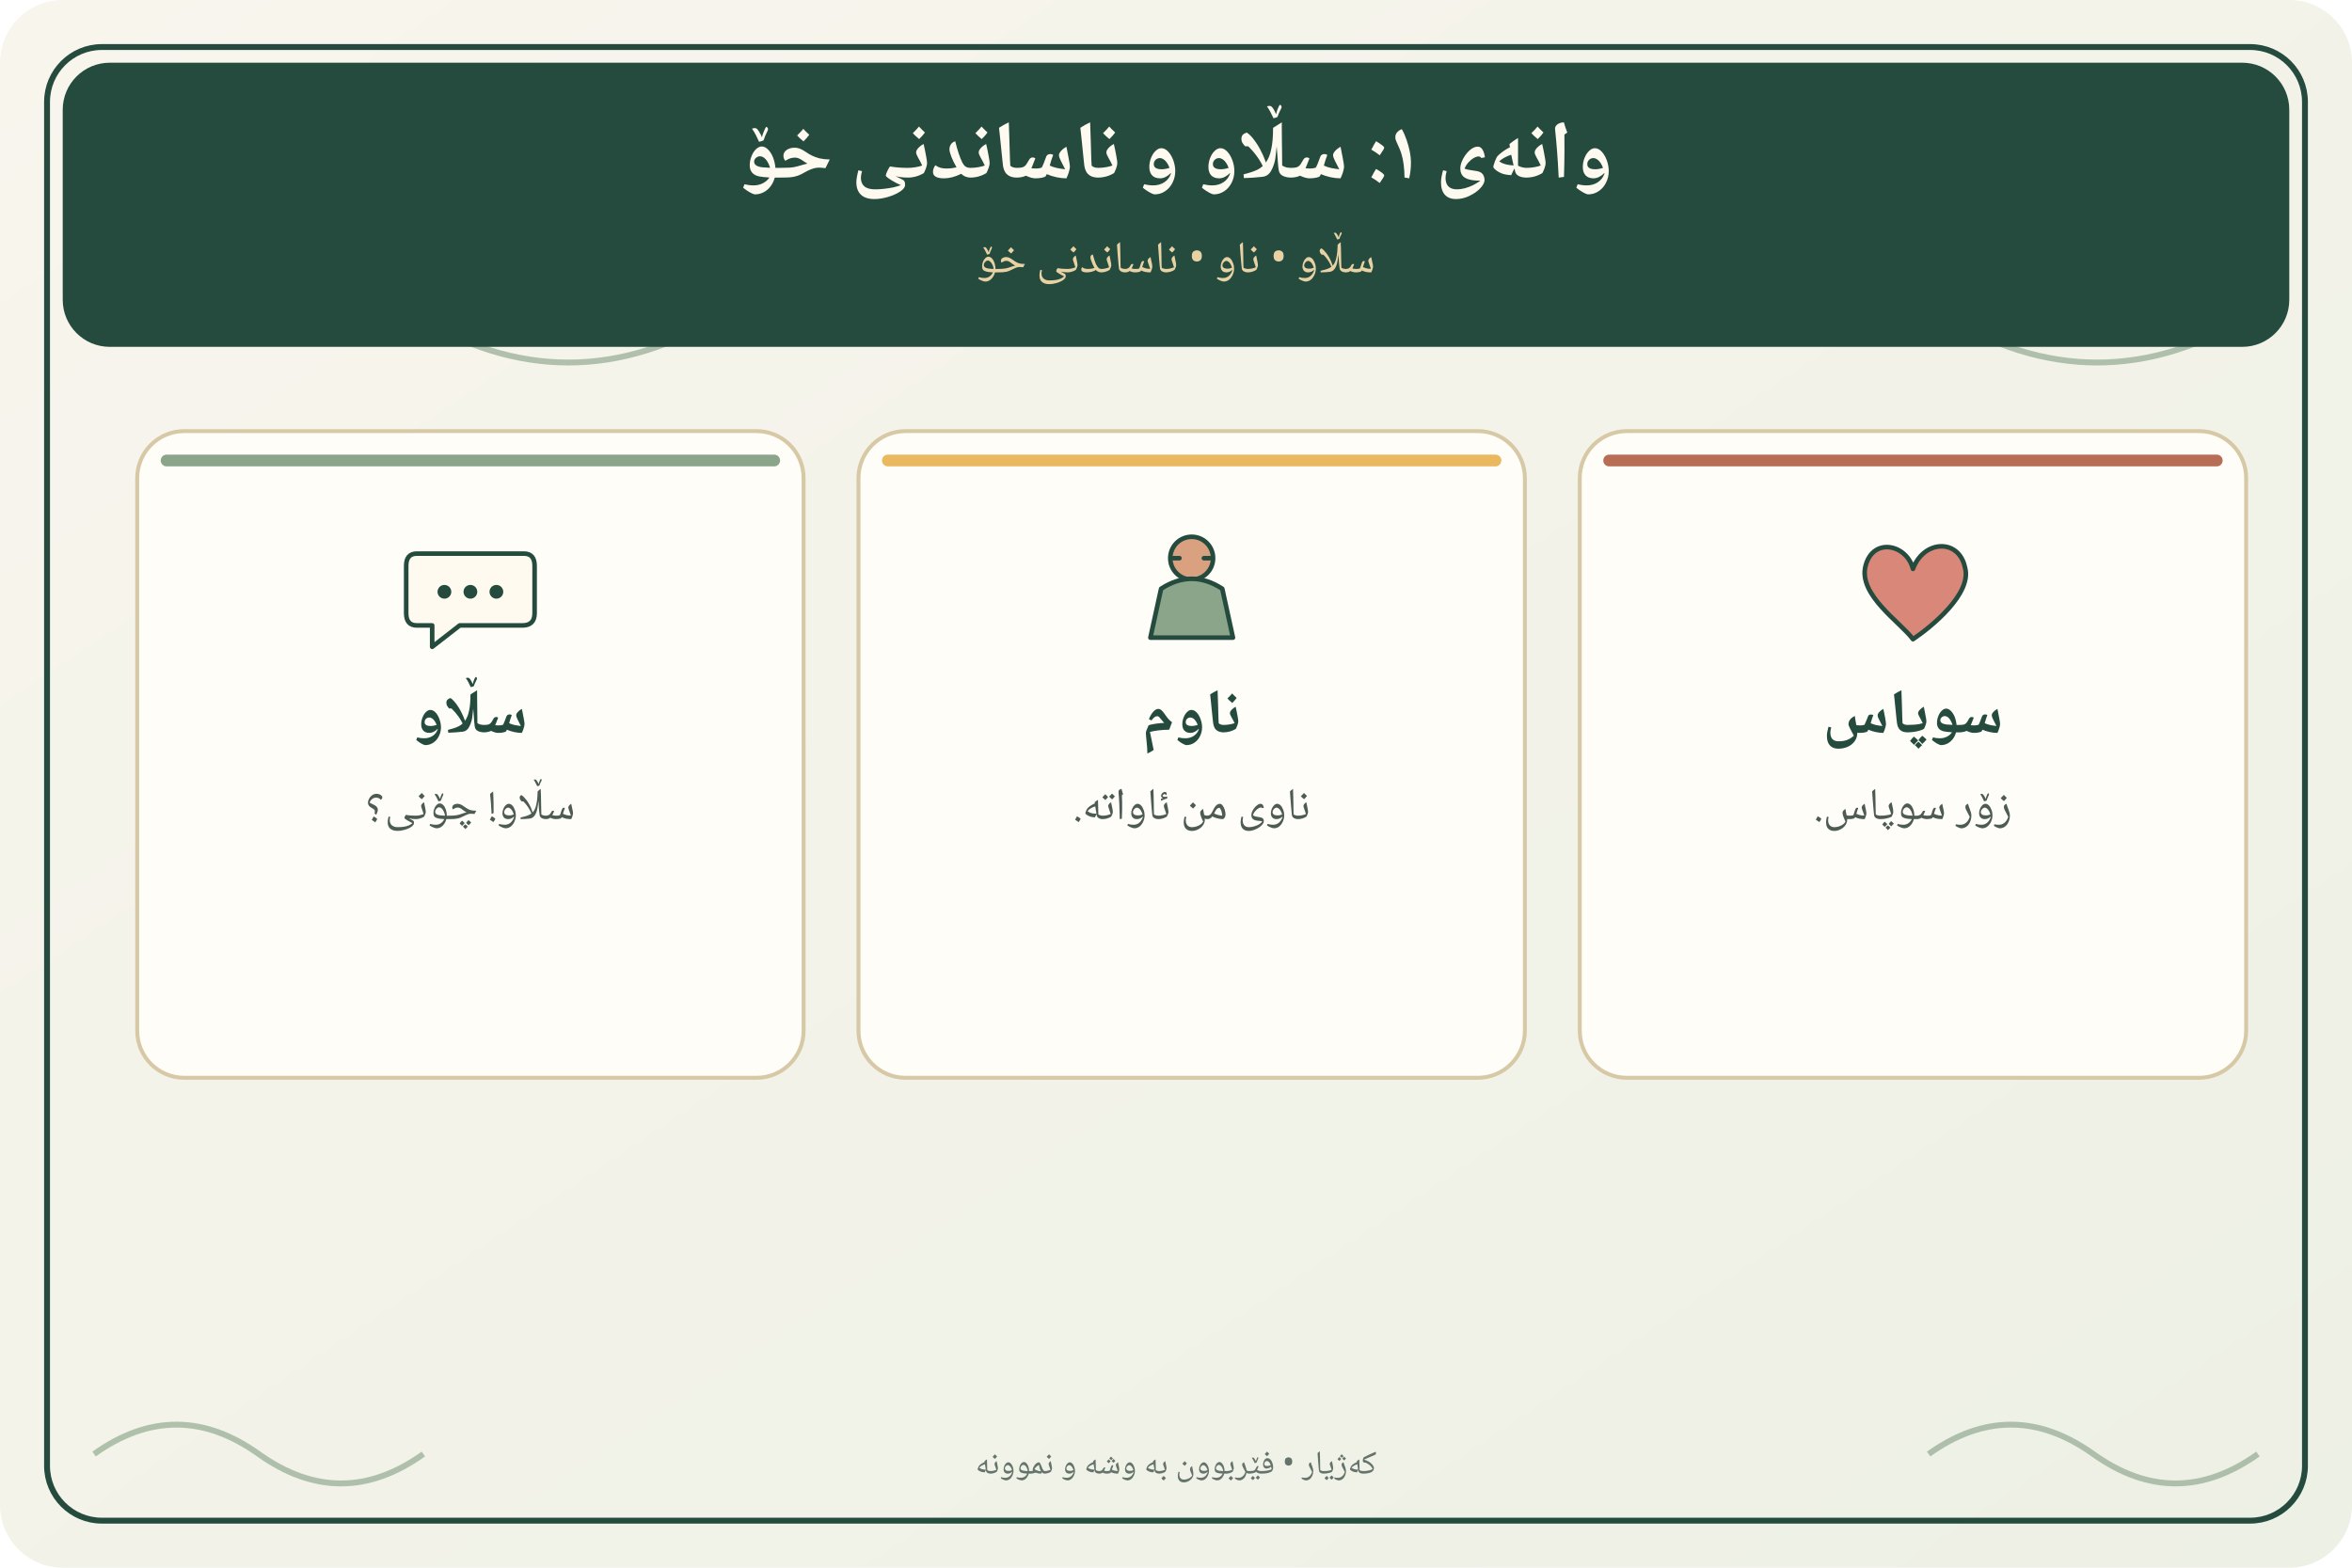
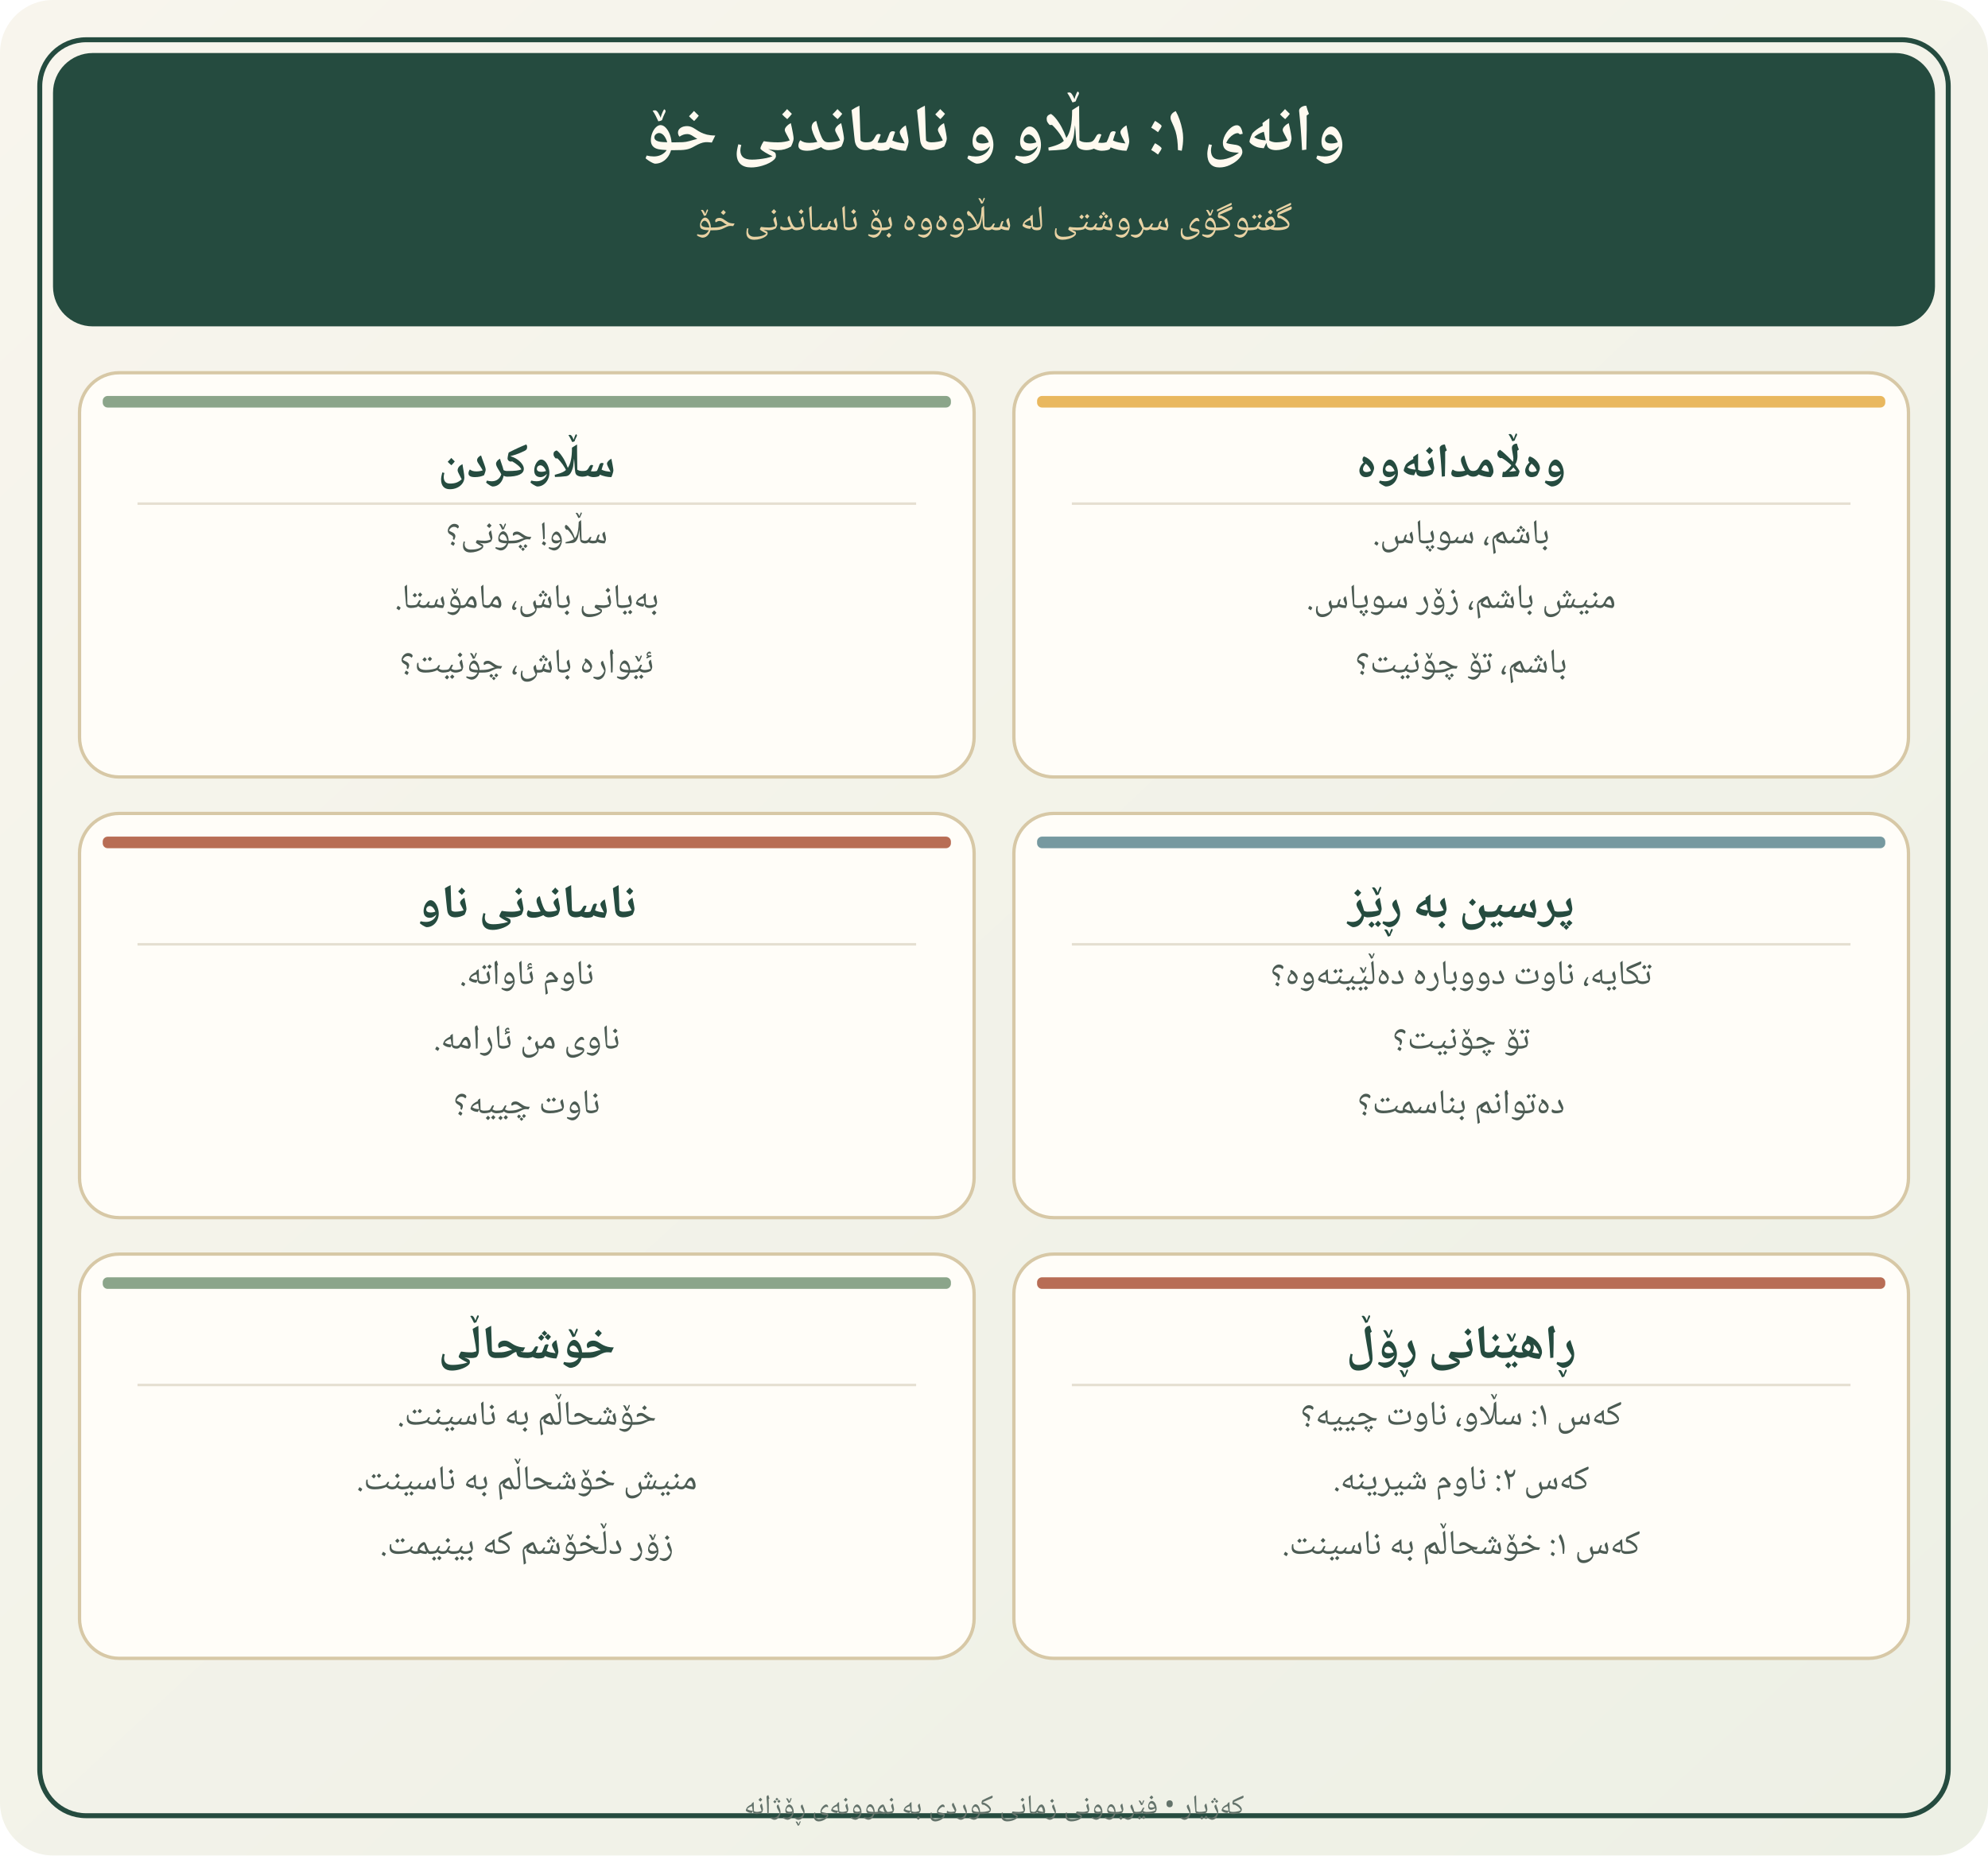
- <svg xmlns="http://www.w3.org/2000/svg" width="1200" height="800" viewBox="0 0 1200 800" role="img" aria-label="وانەی ١: سڵاو و ناساندنی خۆ">
+ <svg xmlns="http://www.w3.org/2000/svg" width="1200" height="1120" viewBox="0 0 1200 1120" role="img" aria-label="وانەی ١: سڵاو و ناساندنی خۆ">
  <defs>
    <linearGradient id="bg" x1="0" y1="0" x2="1" y2="1">
      <stop offset="0" stop-color="#f8f5ed" />
      <stop offset="1" stop-color="#edf0e5" />
    </linearGradient>
  </defs>
-   <rect width="1200" height="800" rx="32" fill="url(#bg)" />
-   <rect x="24" y="24" width="1152" height="752" rx="28" fill="none" stroke="#254b3f" stroke-width="3" />
-   <path d="M50 160 Q130 110 210 160 T370 160" fill="none" stroke="#8ba58a" stroke-width="3" opacity=".65" />
-   <path d="M830 160 Q910 110 990 160 T1150 160" fill="none" stroke="#8ba58a" stroke-width="3" opacity=".65" />
-   <rect x="32" y="32" width="1136" height="145" rx="24" fill="#254b3f" />
-   <text x="600" y="91" text-anchor="middle" direction="rtl" unicode-bidi="plaintext" font-family="Noto Naskh Arabic, Noto Sans Arabic, sans-serif" font-size="42" font-weight="700" fill="#fffaf0">وانەی ١: سڵاو و ناساندنی خۆ</text>
-   <text x="600" y="139" text-anchor="middle" direction="rtl" unicode-bidi="plaintext" font-family="Noto Naskh Arabic, Noto Sans Arabic, sans-serif" font-size="23" fill="#e8d2a4">سڵاو • ناو • ناساندنی خۆ</text>
+   <rect width="1200" height="1120" rx="32" fill="url(#bg)" />
+   <rect x="24" y="24" width="1152" height="1072" rx="28" fill="none" stroke="#254b3f" stroke-width="3" />
+   <rect x="32" y="32" width="1136" height="165" rx="24" fill="#254b3f" />
+   <text x="600" y="91" text-anchor="middle" direction="rtl" unicode-bidi="plaintext" font-family="Noto Naskh Arabic, Noto Sans Arabic, sans-serif" font-size="40" font-weight="700" fill="#fffaf0">وانەی ١: سڵاو و ناساندنی خۆ</text>
+   <text x="600" y="139" text-anchor="middle" direction="rtl" unicode-bidi="plaintext" font-family="Noto Naskh Arabic, Noto Sans Arabic, sans-serif" font-size="22" fill="#e8d2a4">گفتوگۆی سروشتی لە سڵاوەوە بۆ ناساندنی خۆ</text>
  <g>
-     <rect x="70" y="220" width="340" height="330" rx="24" fill="#fffdf8" stroke="#d7c8a6" stroke-width="2" />
-     <rect x="82" y="232" width="316" height="6" rx="3" fill="#8ba58a" />
-     <g transform="translate(240 302) scale(0.78)" stroke="#254b3f" stroke-width="3" stroke-linecap="round" stroke-linejoin="round">
-       <path d="M-35 -25 H35 Q42 -25 42 -17 V14 Q42 22 34 22 H-7 L-25 36 V22 H-35 Q-42 22 -42 14 V-17Q-42 -25 -35 -25Z" fill="#fffaf0" />
-       <circle cx="-17" cy="0" r="3" fill="#254b3f" />
-       <circle cx="0" cy="0" r="3" fill="#254b3f" />
-       <circle cx="17" cy="0" r="3" fill="#254b3f" />
-     </g>
-     <text x="240" y="374" text-anchor="middle" direction="rtl" unicode-bidi="plaintext" font-family="Noto Naskh Arabic, Noto Sans Arabic, sans-serif" font-size="32" font-weight="700" fill="#254b3f">سڵاو</text>
-     <text x="240" y="418" text-anchor="middle" direction="rtl" unicode-bidi="plaintext" font-family="Noto Naskh Arabic, Noto Sans Arabic, sans-serif" font-size="23" fill="#4c5b53">سڵاو! چۆنی؟</text>
+     <rect x="48" y="225" width="540" height="244" rx="24" fill="#fffdf8" stroke="#d7c8a6" stroke-width="2" />
+     <rect x="62" y="239" width="512" height="7" rx="3" fill="#8ba58a" />
+     <text x="318" y="288" text-anchor="middle" direction="rtl" unicode-bidi="plaintext" font-family="Noto Naskh Arabic, Noto Sans Arabic, sans-serif" font-size="29" font-weight="700" fill="#254b3f">سڵاوکردن</text>
+     <path d="M83 304 H553" stroke="#e5dfd1" stroke-width="1.5" />
+     <text x="318" y="328" text-anchor="middle" direction="rtl" unicode-bidi="plaintext" font-family="Noto Naskh Arabic, Noto Sans Arabic, sans-serif" font-size="21" fill="#4c5b53">سڵاو! چۆنی؟</text>
+     <text x="318" y="367" text-anchor="middle" direction="rtl" unicode-bidi="plaintext" font-family="Noto Naskh Arabic, Noto Sans Arabic, sans-serif" font-size="21" fill="#4c5b53">بەیانی باش، مامۆستا.</text>
+     <text x="318" y="406" text-anchor="middle" direction="rtl" unicode-bidi="plaintext" font-family="Noto Naskh Arabic, Noto Sans Arabic, sans-serif" font-size="21" fill="#4c5b53">ئێوارە باش، چۆنیت؟</text>
  </g>
  <g>
-     <rect x="438" y="220" width="340" height="330" rx="24" fill="#fffdf8" stroke="#d7c8a6" stroke-width="2" />
-     <rect x="450" y="232" width="316" height="6" rx="3" fill="#e9b85f" />
-     <g transform="translate(608 302) scale(0.78)" stroke="#254b3f" stroke-width="3" stroke-linecap="round" stroke-linejoin="round">
-       <circle cx="0" cy="-22" r="14" fill="#d9a17f" />
-       <path d="M-27 30 L-20 -2 Q0 -15 20 -2 L27 30Z" fill="#8ba58a" />
-       <path d="M-12 -22 H-8 M8 -22 H12" fill="none" />
-     </g>
-     <text x="608" y="374" text-anchor="middle" direction="rtl" unicode-bidi="plaintext" font-family="Noto Naskh Arabic, Noto Sans Arabic, sans-serif" font-size="32" font-weight="700" fill="#254b3f">ناوم</text>
-     <text x="608" y="418" text-anchor="middle" direction="rtl" unicode-bidi="plaintext" font-family="Noto Naskh Arabic, Noto Sans Arabic, sans-serif" font-size="23" fill="#4c5b53">ناوی من ئاواتە.</text>
+     <rect x="612" y="225" width="540" height="244" rx="24" fill="#fffdf8" stroke="#d7c8a6" stroke-width="2" />
+     <rect x="626" y="239" width="512" height="7" rx="3" fill="#e9b85f" />
+     <text x="882" y="288" text-anchor="middle" direction="rtl" unicode-bidi="plaintext" font-family="Noto Naskh Arabic, Noto Sans Arabic, sans-serif" font-size="29" font-weight="700" fill="#254b3f">وەڵامدانەوە</text>
+     <path d="M647 304 H1117" stroke="#e5dfd1" stroke-width="1.5" />
+     <text x="882" y="328" text-anchor="middle" direction="rtl" unicode-bidi="plaintext" font-family="Noto Naskh Arabic, Noto Sans Arabic, sans-serif" font-size="21" fill="#4c5b53">باشم، سوپاس.</text>
+     <text x="882" y="367" text-anchor="middle" direction="rtl" unicode-bidi="plaintext" font-family="Noto Naskh Arabic, Noto Sans Arabic, sans-serif" font-size="21" fill="#4c5b53">منیش باشم، زۆر سوپاس.</text>
+     <text x="882" y="406" text-anchor="middle" direction="rtl" unicode-bidi="plaintext" font-family="Noto Naskh Arabic, Noto Sans Arabic, sans-serif" font-size="21" fill="#4c5b53">باشم، تۆ چۆنیت؟</text>
  </g>
  <g>
-     <rect x="806" y="220" width="340" height="330" rx="24" fill="#fffdf8" stroke="#d7c8a6" stroke-width="2" />
-     <rect x="818" y="232" width="316" height="6" rx="3" fill="#b86d55" />
-     <g transform="translate(976 302) scale(0.78)" stroke="#254b3f" stroke-width="3" stroke-linecap="round" stroke-linejoin="round">
-       <path d="M0 31 C-8 20 -36 2 -31 -17 C-26 -36 -4 -31 0 -15 C7 -34 30 -35 34 -16 C39 1 12 23 0 31Z" fill="#d98778" />
-     </g>
-     <text x="976" y="374" text-anchor="middle" direction="rtl" unicode-bidi="plaintext" font-family="Noto Naskh Arabic, Noto Sans Arabic, sans-serif" font-size="32" font-weight="700" fill="#254b3f">سوپاس</text>
-     <text x="976" y="418" text-anchor="middle" direction="rtl" unicode-bidi="plaintext" font-family="Noto Naskh Arabic, Noto Sans Arabic, sans-serif" font-size="23" fill="#4c5b53">زۆر سوپاس.</text>
+     <rect x="48" y="491" width="540" height="244" rx="24" fill="#fffdf8" stroke="#d7c8a6" stroke-width="2" />
+     <rect x="62" y="505" width="512" height="7" rx="3" fill="#b86d55" />
+     <text x="318" y="554" text-anchor="middle" direction="rtl" unicode-bidi="plaintext" font-family="Noto Naskh Arabic, Noto Sans Arabic, sans-serif" font-size="29" font-weight="700" fill="#254b3f">ناساندنی ناو</text>
+     <path d="M83 570 H553" stroke="#e5dfd1" stroke-width="1.5" />
+     <text x="318" y="594" text-anchor="middle" direction="rtl" unicode-bidi="plaintext" font-family="Noto Naskh Arabic, Noto Sans Arabic, sans-serif" font-size="21" fill="#4c5b53">ناوم ئاواتە.</text>
+     <text x="318" y="633" text-anchor="middle" direction="rtl" unicode-bidi="plaintext" font-family="Noto Naskh Arabic, Noto Sans Arabic, sans-serif" font-size="21" fill="#4c5b53">ناوی من ئارامە.</text>
+     <text x="318" y="672" text-anchor="middle" direction="rtl" unicode-bidi="plaintext" font-family="Noto Naskh Arabic, Noto Sans Arabic, sans-serif" font-size="21" fill="#4c5b53">ناوت چییە؟</text>
  </g>
-   <path d="M48 742 Q90 712 132 742 T216 742 M984 742 Q1026 712 1068 742 T1152 742" fill="none" stroke="#8ba58a" stroke-width="3" opacity=".65" />
-   <text x="600" y="752" text-anchor="middle" direction="rtl" unicode-bidi="plaintext" font-family="Noto Naskh Arabic, Noto Sans Arabic, sans-serif" font-size="17" fill="#64736b">کەژیار • فێربوون بە وشە و نموونە</text>
+   <g>
+     <rect x="612" y="491" width="540" height="244" rx="24" fill="#fffdf8" stroke="#d7c8a6" stroke-width="2" />
+     <rect x="626" y="505" width="512" height="7" rx="3" fill="#7699a0" />
+     <text x="882" y="554" text-anchor="middle" direction="rtl" unicode-bidi="plaintext" font-family="Noto Naskh Arabic, Noto Sans Arabic, sans-serif" font-size="29" font-weight="700" fill="#254b3f">پرسین بە ڕێز</text>
+     <path d="M647 570 H1117" stroke="#e5dfd1" stroke-width="1.5" />
+     <text x="882" y="594" text-anchor="middle" direction="rtl" unicode-bidi="plaintext" font-family="Noto Naskh Arabic, Noto Sans Arabic, sans-serif" font-size="21" fill="#4c5b53">تکایە، ناوت دووبارە دەڵێیتەوە؟</text>
+     <text x="882" y="633" text-anchor="middle" direction="rtl" unicode-bidi="plaintext" font-family="Noto Naskh Arabic, Noto Sans Arabic, sans-serif" font-size="21" fill="#4c5b53">تۆ چۆنیت؟</text>
+     <text x="882" y="672" text-anchor="middle" direction="rtl" unicode-bidi="plaintext" font-family="Noto Naskh Arabic, Noto Sans Arabic, sans-serif" font-size="21" fill="#4c5b53">دەتوانم بناسمت؟</text>
+   </g>
+   <g>
+     <rect x="48" y="757" width="540" height="244" rx="24" fill="#fffdf8" stroke="#d7c8a6" stroke-width="2" />
+     <rect x="62" y="771" width="512" height="7" rx="3" fill="#8ba58a" />
+     <text x="318" y="820" text-anchor="middle" direction="rtl" unicode-bidi="plaintext" font-family="Noto Naskh Arabic, Noto Sans Arabic, sans-serif" font-size="29" font-weight="700" fill="#254b3f">خۆشحاڵی</text>
+     <path d="M83 836 H553" stroke="#e5dfd1" stroke-width="1.5" />
+     <text x="318" y="860" text-anchor="middle" direction="rtl" unicode-bidi="plaintext" font-family="Noto Naskh Arabic, Noto Sans Arabic, sans-serif" font-size="21" fill="#4c5b53">خۆشحاڵم بە ناسینت.</text>
+     <text x="318" y="899" text-anchor="middle" direction="rtl" unicode-bidi="plaintext" font-family="Noto Naskh Arabic, Noto Sans Arabic, sans-serif" font-size="21" fill="#4c5b53">منیش خۆشحاڵم بە ناسینت.</text>
+     <text x="318" y="938" text-anchor="middle" direction="rtl" unicode-bidi="plaintext" font-family="Noto Naskh Arabic, Noto Sans Arabic, sans-serif" font-size="21" fill="#4c5b53">زۆر دڵخۆشم کە بینیمت.</text>
+   </g>
+   <g>
+     <rect x="612" y="757" width="540" height="244" rx="24" fill="#fffdf8" stroke="#d7c8a6" stroke-width="2" />
+     <rect x="626" y="771" width="512" height="7" rx="3" fill="#b86d55" />
+     <text x="882" y="820" text-anchor="middle" direction="rtl" unicode-bidi="plaintext" font-family="Noto Naskh Arabic, Noto Sans Arabic, sans-serif" font-size="29" font-weight="700" fill="#254b3f">ڕاهێنانی ڕۆڵ</text>
+     <path d="M647 836 H1117" stroke="#e5dfd1" stroke-width="1.5" />
+     <text x="882" y="860" text-anchor="middle" direction="rtl" unicode-bidi="plaintext" font-family="Noto Naskh Arabic, Noto Sans Arabic, sans-serif" font-size="21" fill="#4c5b53">کەس ١: سڵاو، ناوت چییە؟</text>
+     <text x="882" y="899" text-anchor="middle" direction="rtl" unicode-bidi="plaintext" font-family="Noto Naskh Arabic, Noto Sans Arabic, sans-serif" font-size="21" fill="#4c5b53">کەس ٢: ناوم شیرینە.</text>
+     <text x="882" y="938" text-anchor="middle" direction="rtl" unicode-bidi="plaintext" font-family="Noto Naskh Arabic, Noto Sans Arabic, sans-serif" font-size="21" fill="#4c5b53">کەس ١: خۆشحاڵم بە ناسینت.</text>
+   </g>
+   <text x="600" y="1095" text-anchor="middle" direction="rtl" unicode-bidi="plaintext" font-family="Noto Naskh Arabic, Noto Sans Arabic, sans-serif" font-size="17" fill="#64736b">کەژیار • فێربوونی زمانی کوردی بە نموونەی ڕۆژانە</text>
</svg>
